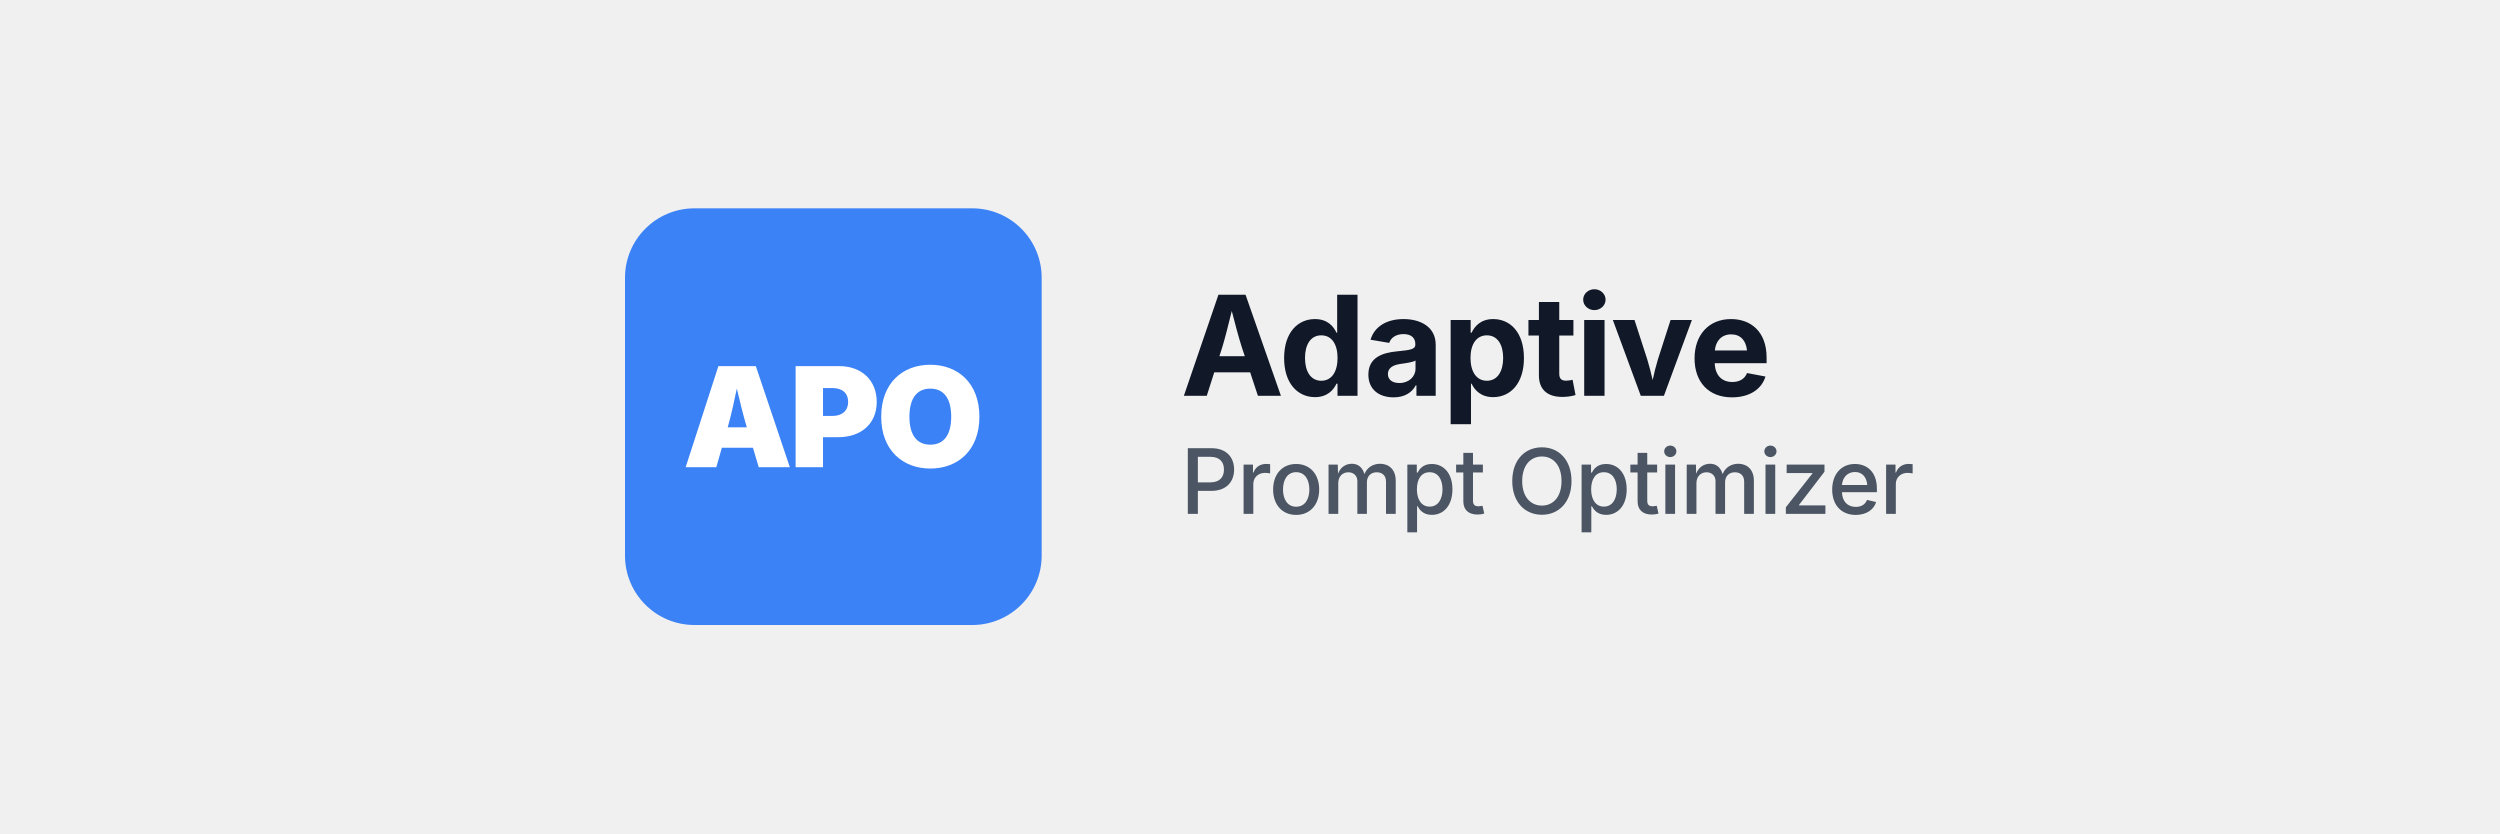
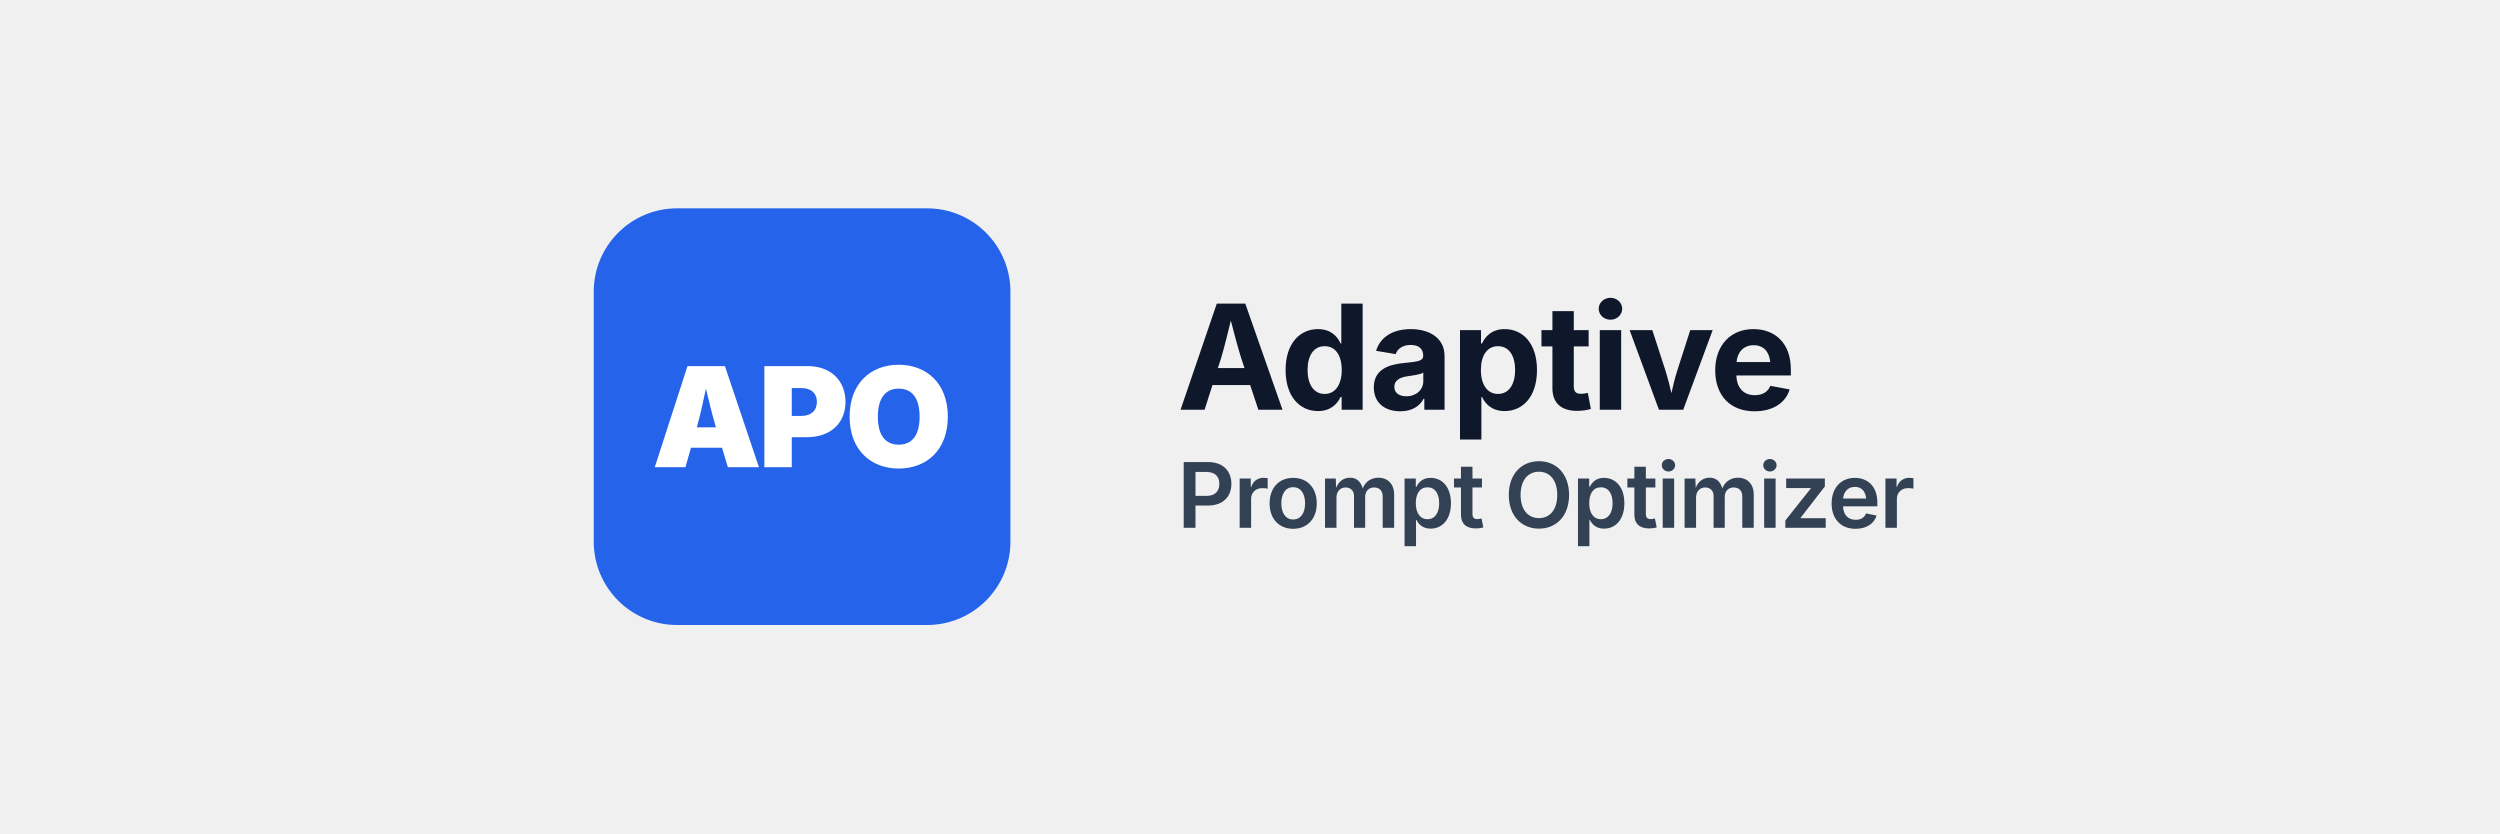
<svg xmlns="http://www.w3.org/2000/svg" width="720" height="240" viewBox="0 0 720 240">
  <rect width="720" height="240" fill="none" />
  <g transform="translate(360,120)" text-rendering="geometricPrecision">
-     <rect x="-180" y="-60" width="120" height="120" rx="20" fill="#3B82F6" />
-     <text x="-120" y="0" text-anchor="middle" dominant-baseline="central" font-family="Inter, system-ui, -apple-system, 'Segoe UI', Roboto, Helvetica, Arial, sans-serif" font-weight="900" font-size="40" letter-spacing="-1.1" fill="#FFFFFF">APO</text>
-     <g transform="translate(-20,2)">
-       <text x="0" y="-8" font-family="Inter, system-ui, -apple-system, 'Segoe UI', Roboto, Helvetica, Arial, sans-serif" font-weight="700" font-size="40" letter-spacing="-0.7" fill="#111827">Adaptive</text>
-       <text x="0" y="26" font-family="Inter, system-ui, -apple-system, 'Segoe UI', Roboto, Helvetica, Arial, sans-serif" font-weight="500" font-size="26" letter-spacing="-0.4" fill="#4B5563">Prompt Optimizer</text>
+     <rect x="-189" y="-60" width="120" height="120" rx="24" fill="#2563EB" />
+     <text x="-129" y="0" text-anchor="middle" dominant-baseline="central" font-family="Inter, -apple-system, system-ui, BlinkMacSystemFont, 'Segoe UI', Roboto, Helvetica, Arial, sans-serif" font-weight="900" font-size="40" letter-spacing="-1.2" fill="#FFFFFF">APO</text>
+     <g transform="translate(-21,6)">
+       <text x="0" y="-8" font-family="Inter, -apple-system, system-ui, BlinkMacSystemFont, 'Segoe UI', Roboto, Helvetica, Arial, sans-serif" font-weight="700" font-size="42" letter-spacing="-0.8" fill="#0F172A">Adaptive</text>
+       <text x="0" y="26" font-family="Inter, -apple-system, system-ui, BlinkMacSystemFont, 'Segoe UI', Roboto, Helvetica, Arial, sans-serif" font-weight="600" font-size="26" letter-spacing="-0.5" fill="#334155">Prompt Optimizer</text>
    </g>
  </g>
</svg>
